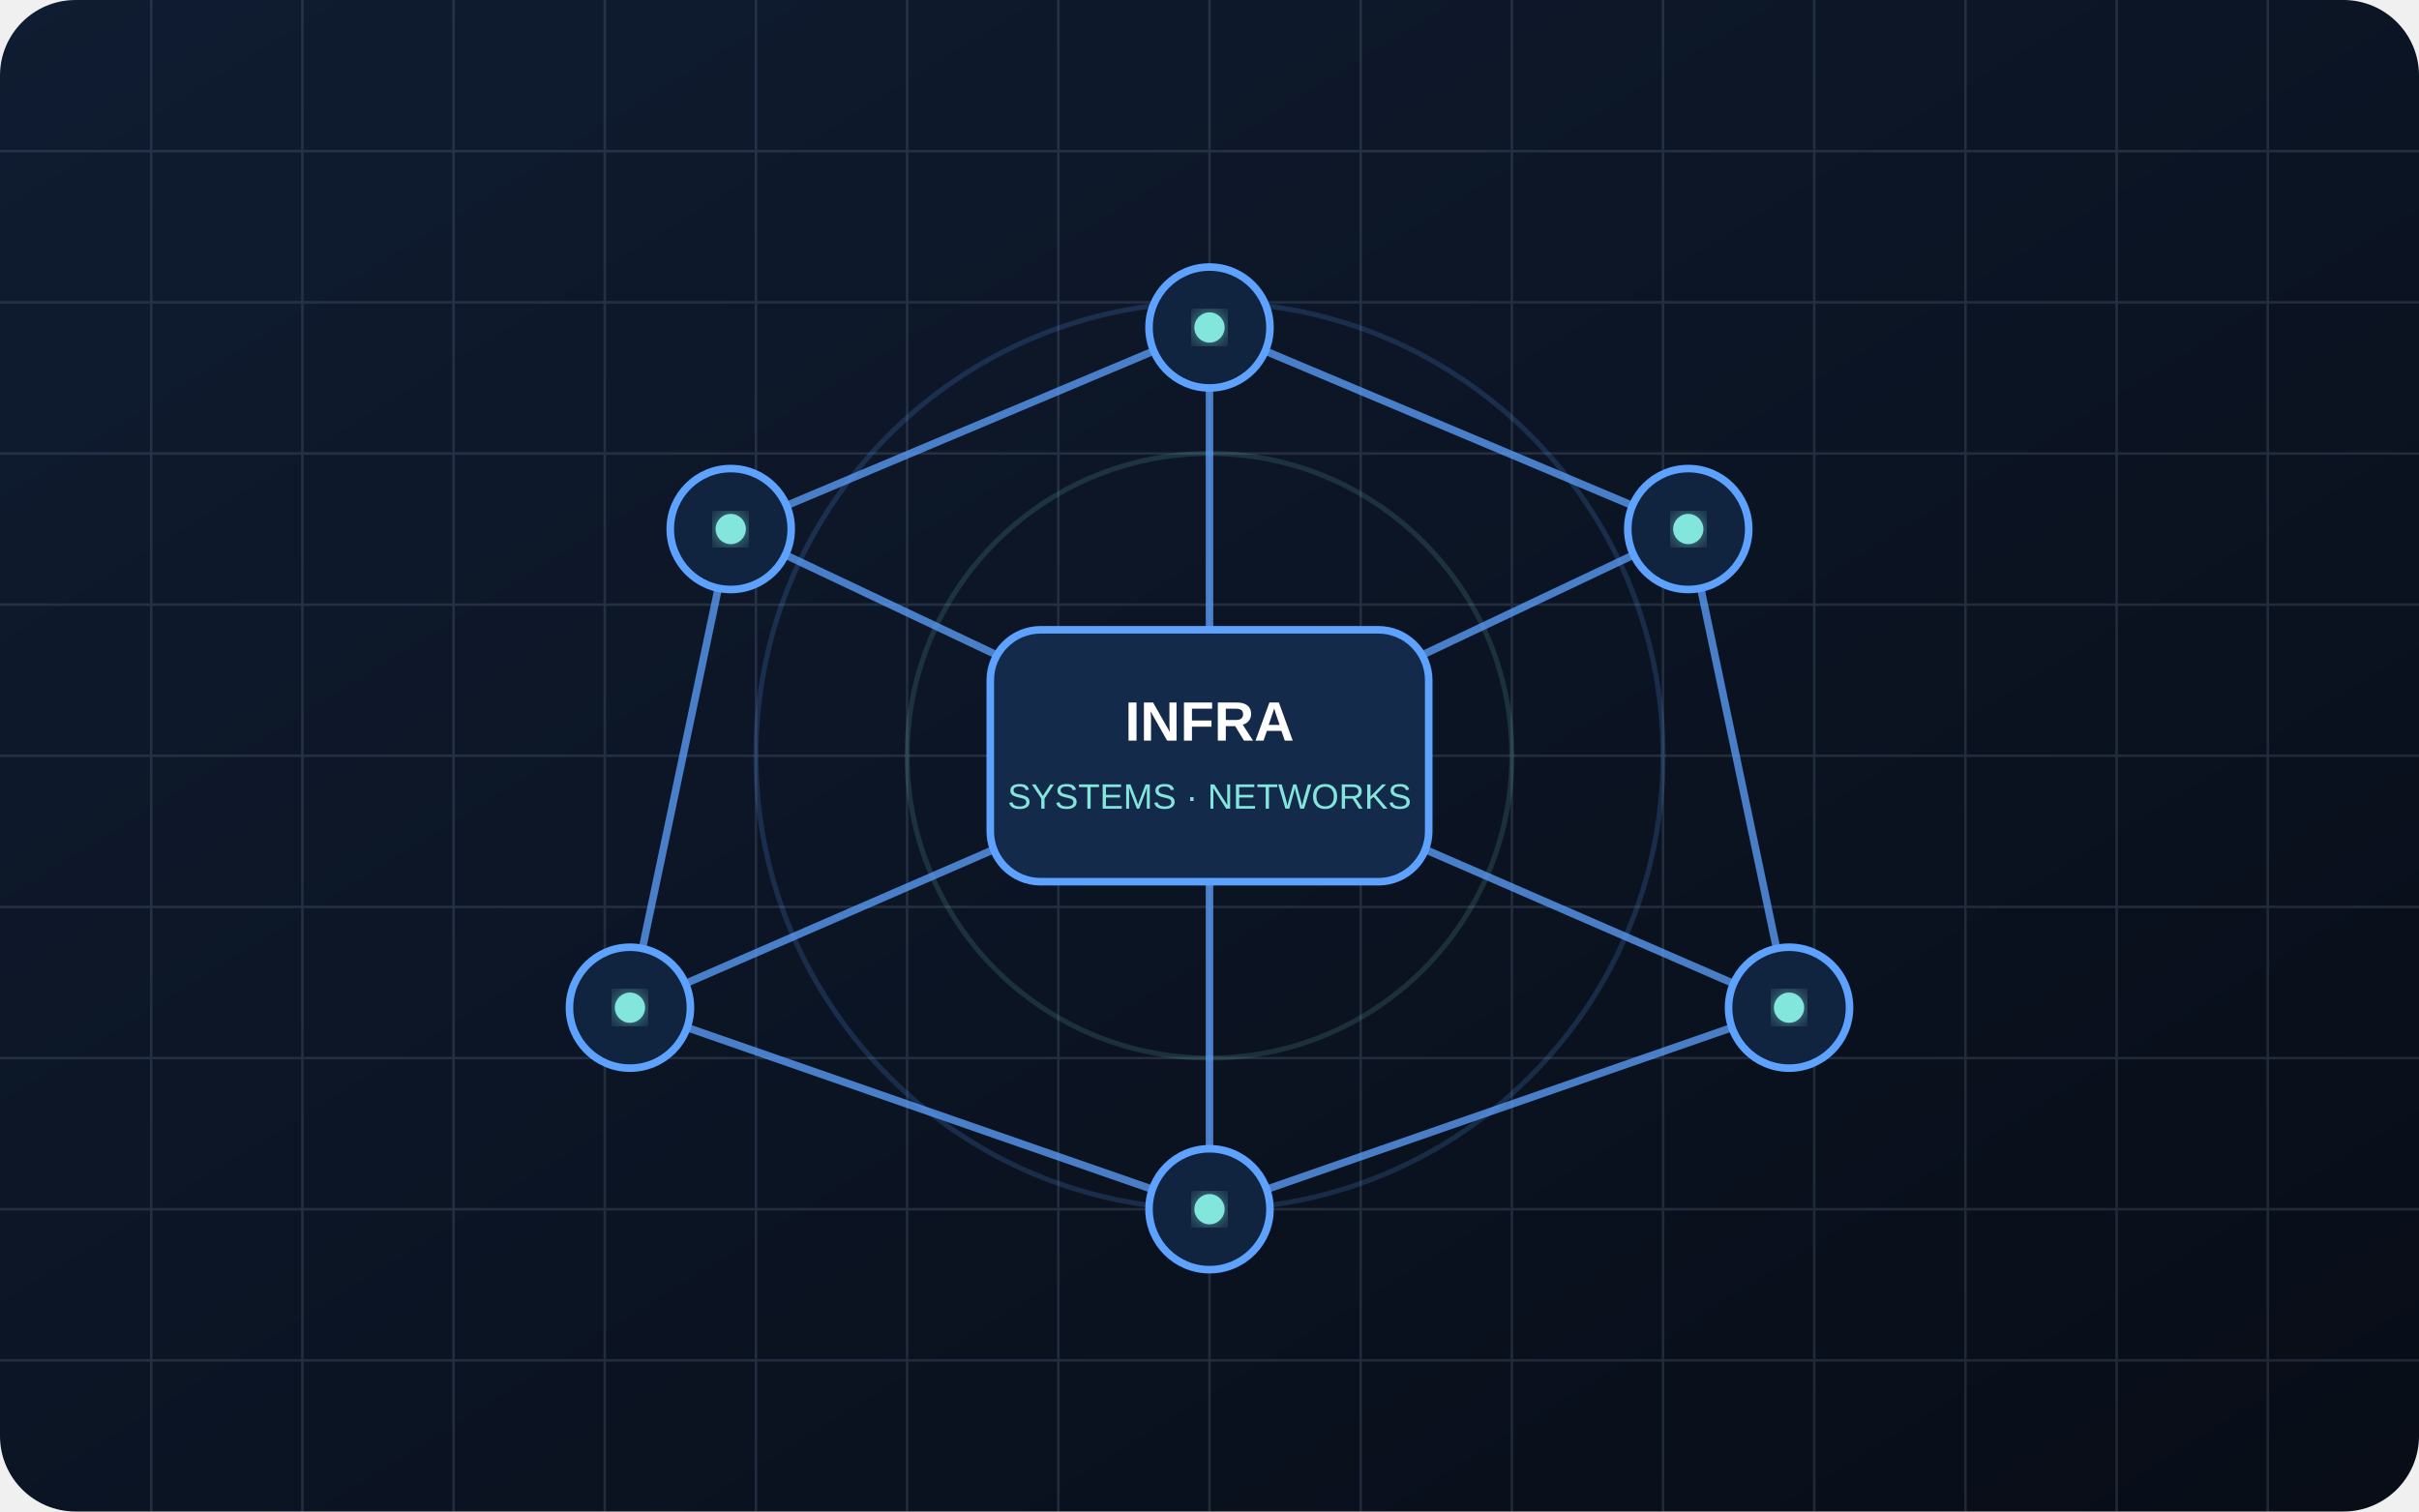
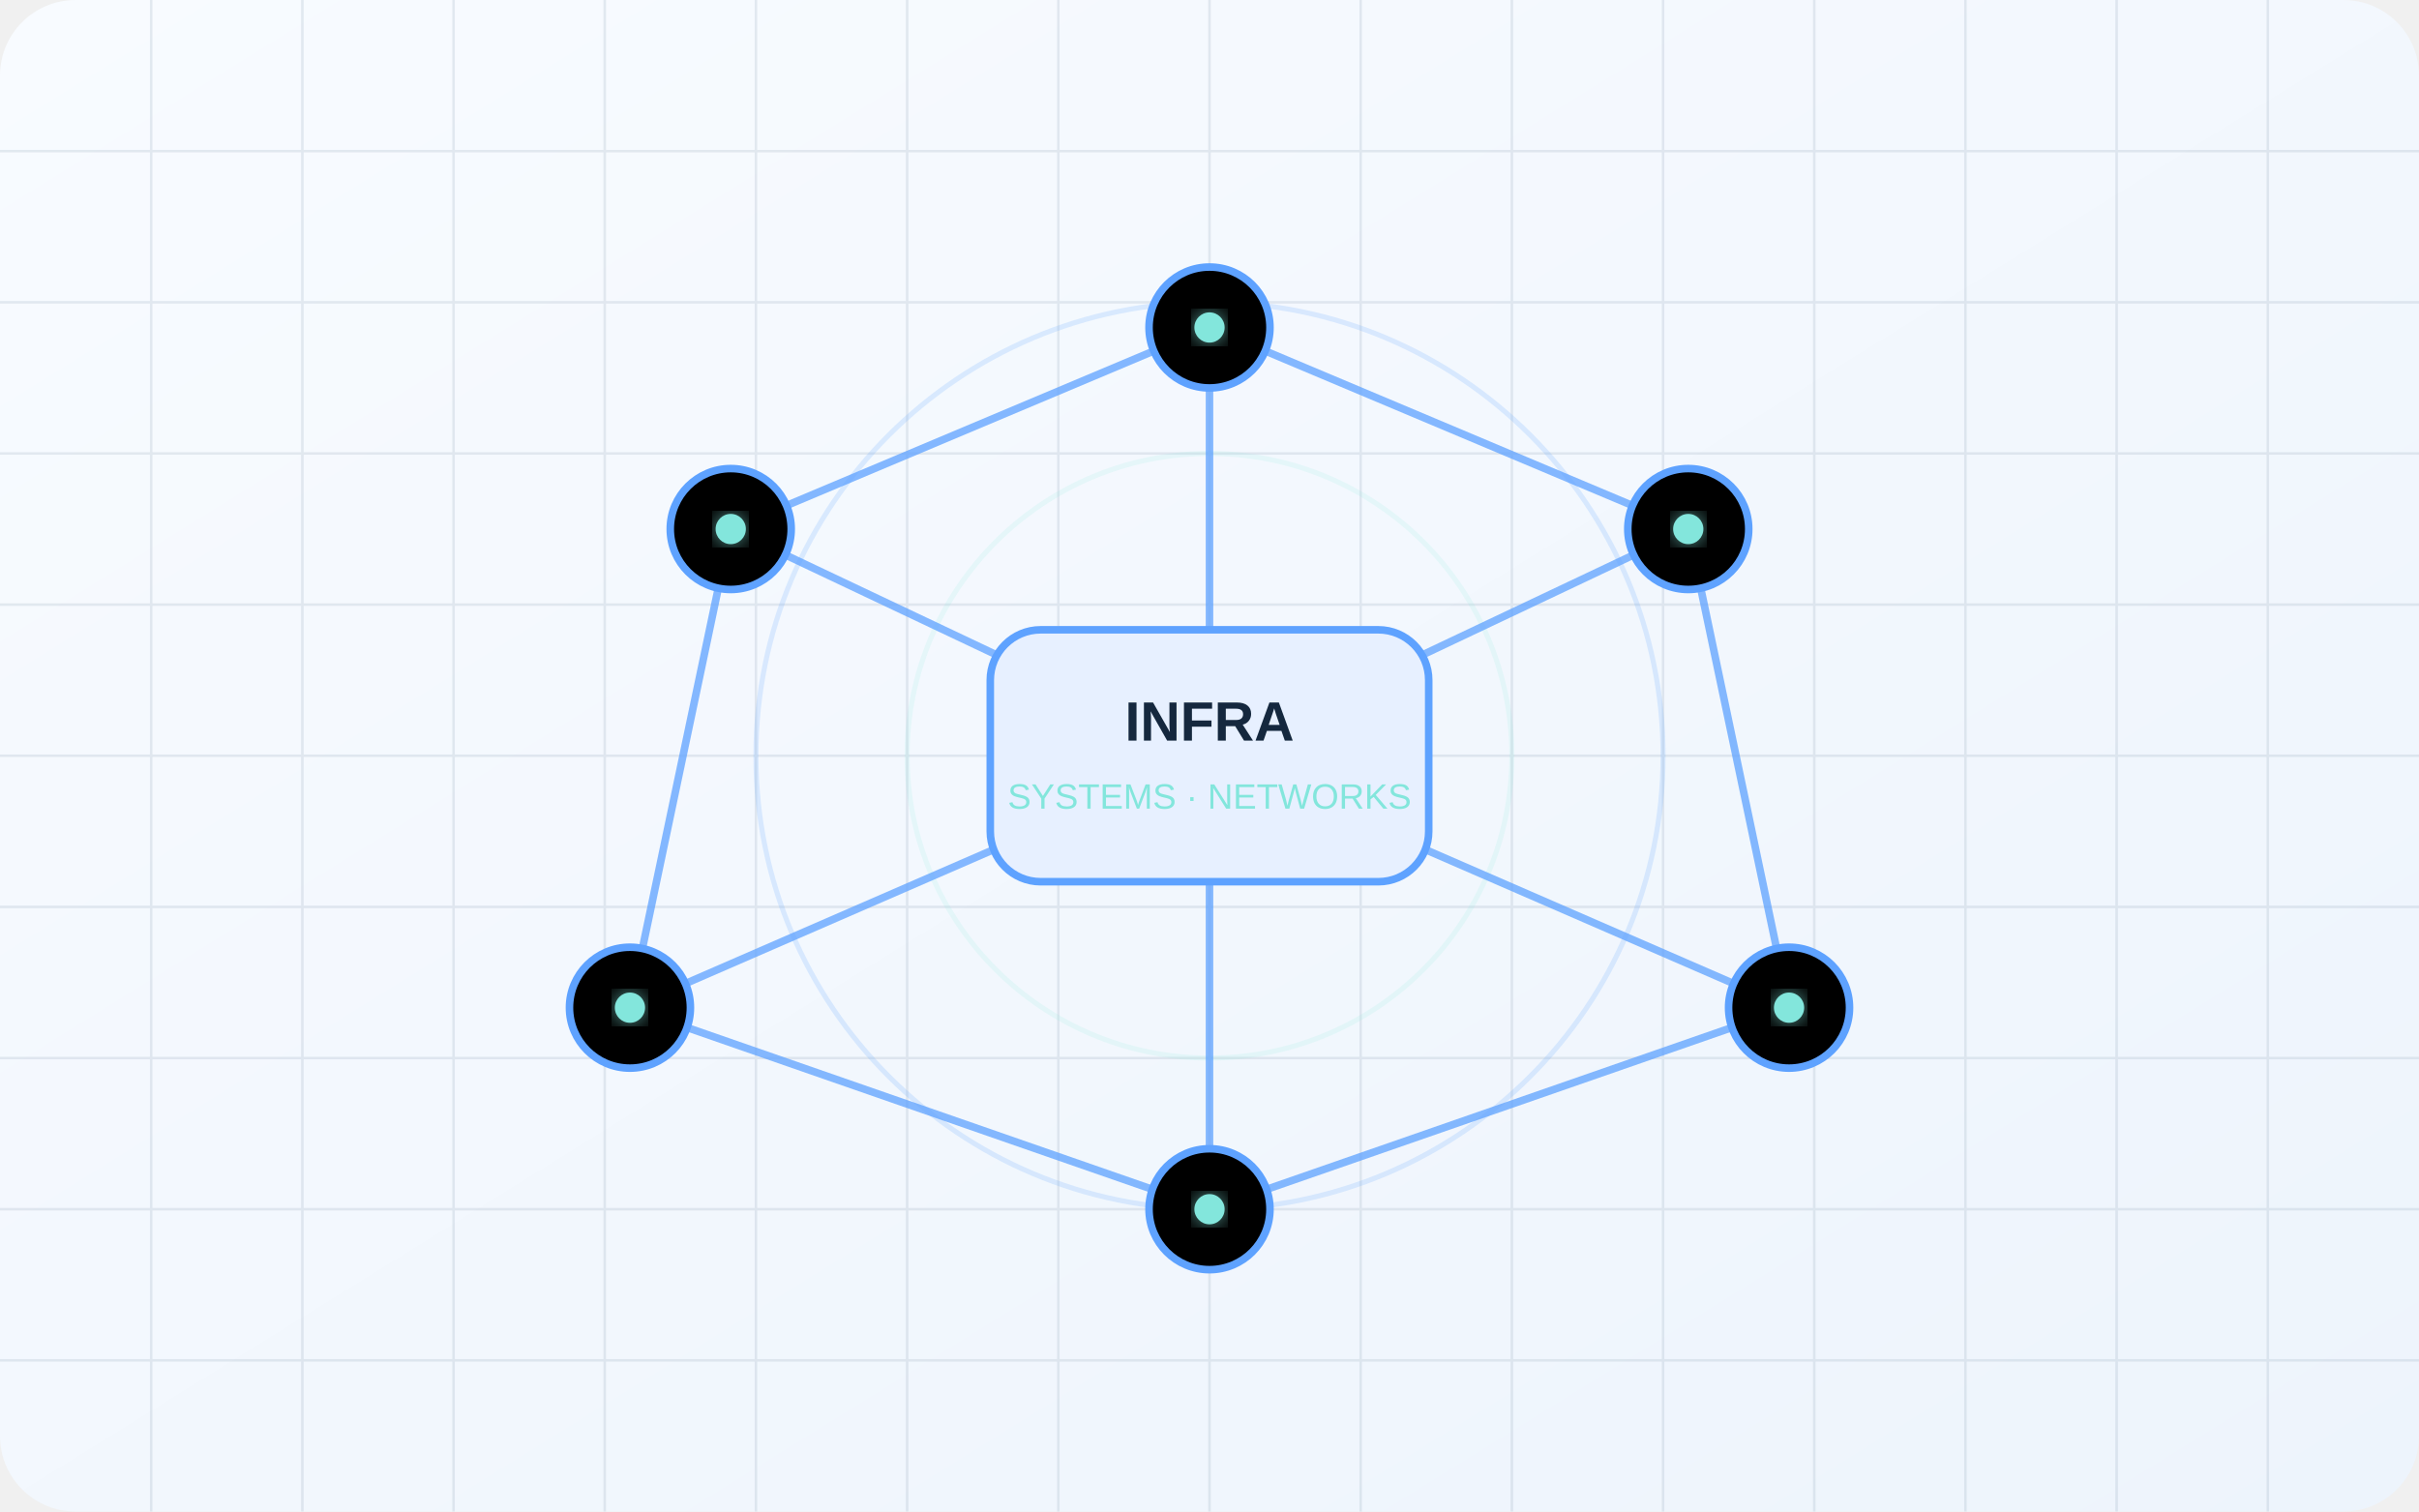
<svg xmlns="http://www.w3.org/2000/svg" viewBox="0 0 960 600" role="img" aria-labelledby="title desc">
  <defs>
    <linearGradient id="bg" x1="0" y1="0" x2="1" y2="1">
-       <stop stop-color="#0f1c31" />
-       <stop offset="1" stop-color="#080d17" />
+       <stop stop-color="#f8fbff" />
+       <stop offset="1" stop-color="#edf4fc" />
    </linearGradient>
    <linearGradient id="accent" x1="0" y1="0" x2="1" y2="1">
      <stop stop-color="#5ea2ff" />
      <stop offset="1" stop-color="#83e6dc" />
    </linearGradient>
    <filter id="glow">
      <feGaussianBlur stdDeviation="5" result="b" />
      <feMerge>
        <feMergeNode in="b" />
        <feMergeNode in="SourceGraphic" />
      </feMerge>
    </filter>
  </defs>
  <rect width="100%" height="100%" rx="30" fill="url(#bg)" />
-   <g opacity=".18" stroke="#8ba0be" stroke-width="1">
+   <g opacity=".18" stroke="#7e94ad" stroke-width="1">
    <path d="M0 60H960" />
    <path d="M0 120H960" />
    <path d="M0 180H960" />
    <path d="M0 240H960" />
    <path d="M0 300H960" />
    <path d="M0 360H960" />
    <path d="M0 420H960" />
    <path d="M0 480H960" />
    <path d="M0 540H960" />
    <path d="M60 0V600" />
    <path d="M120 0V600" />
    <path d="M180 0V600" />
    <path d="M240 0V600" />
    <path d="M300 0V600" />
    <path d="M360 0V600" />
    <path d="M420 0V600" />
    <path d="M480 0V600" />
    <path d="M540 0V600" />
    <path d="M600 0V600" />
    <path d="M660 0V600" />
    <path d="M720 0V600" />
    <path d="M780 0V600" />
    <path d="M840 0V600" />
    <path d="M900 0V600" />
  </g>
  <circle cx="480" cy="300" r="180" fill="none" stroke="#5ea2ff" stroke-opacity=".18" stroke-width="2" />
  <circle cx="480" cy="300" r="120" fill="none" stroke="#83e6dc" stroke-opacity=".14" stroke-width="2" />
  <path d="M480 130 L670 210" stroke="#5ea2ff" stroke-width="3" stroke-linecap="round" opacity=".75" />
  <path d="M480 130 L290 210" stroke="#5ea2ff" stroke-width="3" stroke-linecap="round" opacity=".75" />
  <path d="M480 130 L480 300" stroke="#5ea2ff" stroke-width="3" stroke-linecap="round" opacity=".75" />
  <path d="M670 210 L710 400" stroke="#5ea2ff" stroke-width="3" stroke-linecap="round" opacity=".75" />
  <path d="M670 210 L480 300" stroke="#5ea2ff" stroke-width="3" stroke-linecap="round" opacity=".75" />
  <path d="M710 400 L480 480" stroke="#5ea2ff" stroke-width="3" stroke-linecap="round" opacity=".75" />
  <path d="M710 400 L480 300" stroke="#5ea2ff" stroke-width="3" stroke-linecap="round" opacity=".75" />
  <path d="M480 480 L250 400" stroke="#5ea2ff" stroke-width="3" stroke-linecap="round" opacity=".75" />
  <path d="M480 480 L480 300" stroke="#5ea2ff" stroke-width="3" stroke-linecap="round" opacity=".75" />
  <path d="M250 400 L290 210" stroke="#5ea2ff" stroke-width="3" stroke-linecap="round" opacity=".75" />
  <path d="M250 400 L480 300" stroke="#5ea2ff" stroke-width="3" stroke-linecap="round" opacity=".75" />
  <path d="M290 210 L480 300" stroke="#5ea2ff" stroke-width="3" stroke-linecap="round" opacity=".75" />
-   <circle cx="480" cy="130" r="24" fill="#11243f" stroke="#5ea2ff" stroke-width="3" />
+   <circle cx="480" cy="130" r="24" fill="#15283efff" stroke="#5ea2ff" stroke-width="3" />
  <circle cx="480" cy="130" r="6" fill="#83e6dc" filter="url(#glow)" />
-   <circle cx="670" cy="210" r="24" fill="#11243f" stroke="#5ea2ff" stroke-width="3" />
+   <circle cx="670" cy="210" r="24" fill="#15283efff" stroke="#5ea2ff" stroke-width="3" />
  <circle cx="670" cy="210" r="6" fill="#83e6dc" filter="url(#glow)" />
-   <circle cx="710" cy="400" r="24" fill="#11243f" stroke="#5ea2ff" stroke-width="3" />
+   <circle cx="710" cy="400" r="24" fill="#15283efff" stroke="#5ea2ff" stroke-width="3" />
  <circle cx="710" cy="400" r="6" fill="#83e6dc" filter="url(#glow)" />
-   <circle cx="480" cy="480" r="24" fill="#11243f" stroke="#5ea2ff" stroke-width="3" />
+   <circle cx="480" cy="480" r="24" fill="#15283efff" stroke="#5ea2ff" stroke-width="3" />
  <circle cx="480" cy="480" r="6" fill="#83e6dc" filter="url(#glow)" />
-   <circle cx="250" cy="400" r="24" fill="#11243f" stroke="#5ea2ff" stroke-width="3" />
+   <circle cx="250" cy="400" r="24" fill="#15283efff" stroke="#5ea2ff" stroke-width="3" />
  <circle cx="250" cy="400" r="6" fill="#83e6dc" filter="url(#glow)" />
-   <circle cx="290" cy="210" r="24" fill="#11243f" stroke="#5ea2ff" stroke-width="3" />
+   <circle cx="290" cy="210" r="24" fill="#15283efff" stroke="#5ea2ff" stroke-width="3" />
  <circle cx="290" cy="210" r="6" fill="#83e6dc" filter="url(#glow)" />
-   <rect x="393" y="250" width="174" height="100" rx="20" fill="#142a4a" stroke="#5ea2ff" stroke-width="3" />
-   <text x="480" y="294" text-anchor="middle" fill="#fff" font-size="22" font-family="Arial" font-weight="700">INFRA</text>
+   <rect x="393" y="250" width="174" height="100" rx="20" fill="#e7f0ff" stroke="#5ea2ff" stroke-width="3" />
+   <text x="480" y="294" text-anchor="middle" fill="#15283e" font-size="22" font-family="Arial" font-weight="700">INFRA</text>
  <text x="480" y="321" text-anchor="middle" fill="#83e6dc" font-size="14" font-family="Arial">SYSTEMS · NETWORKS</text>
</svg>
